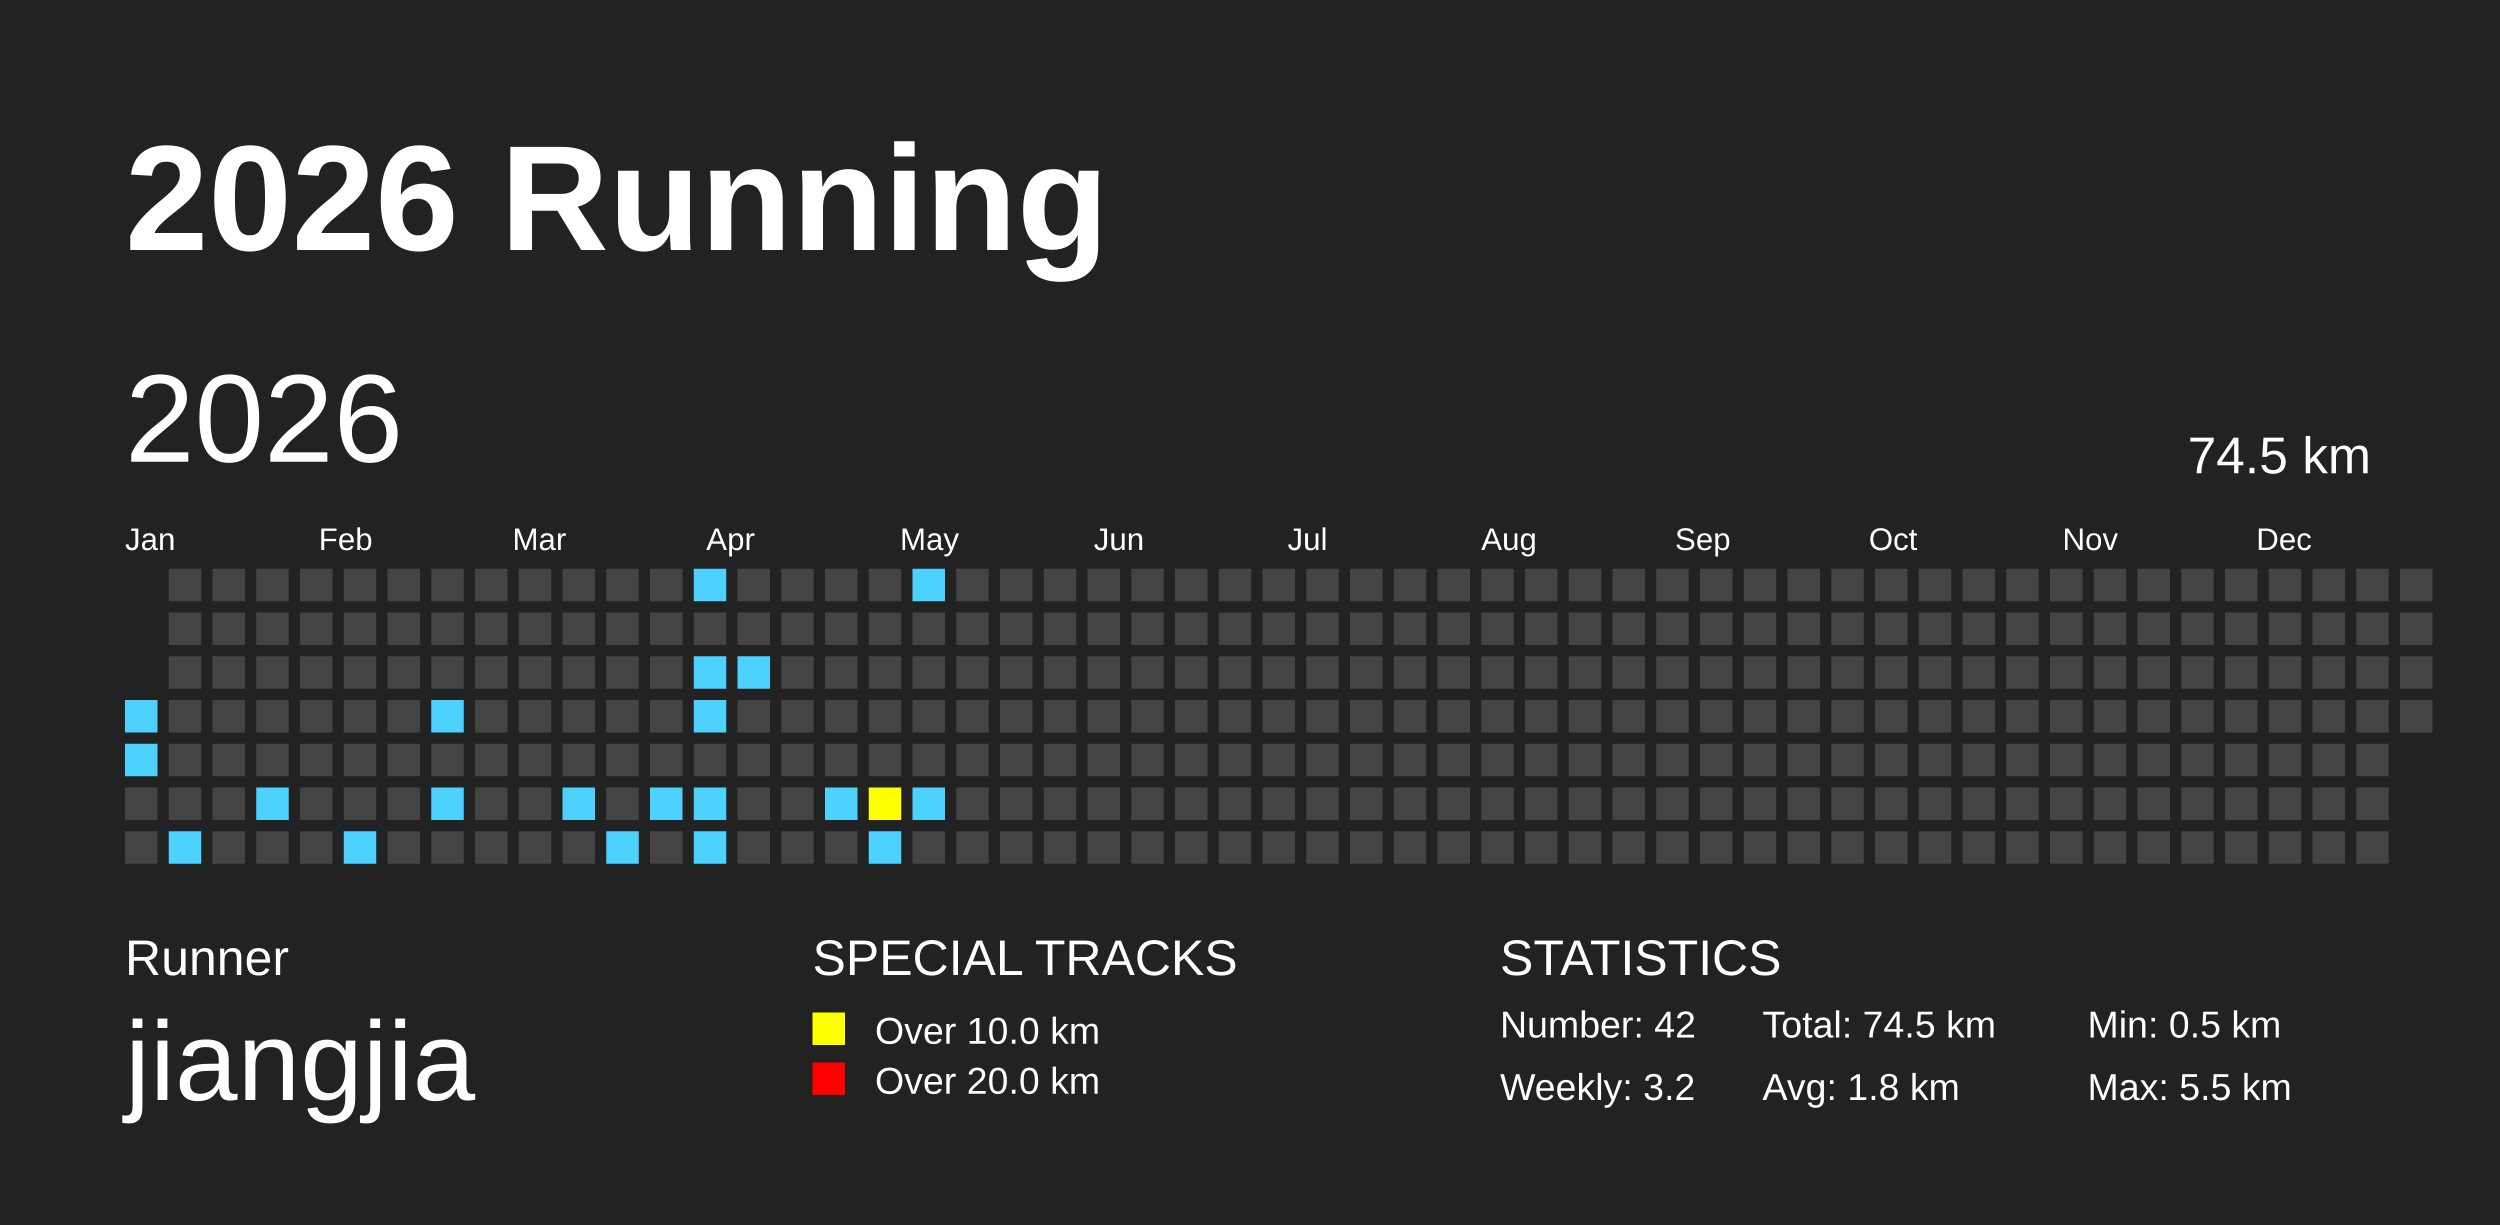
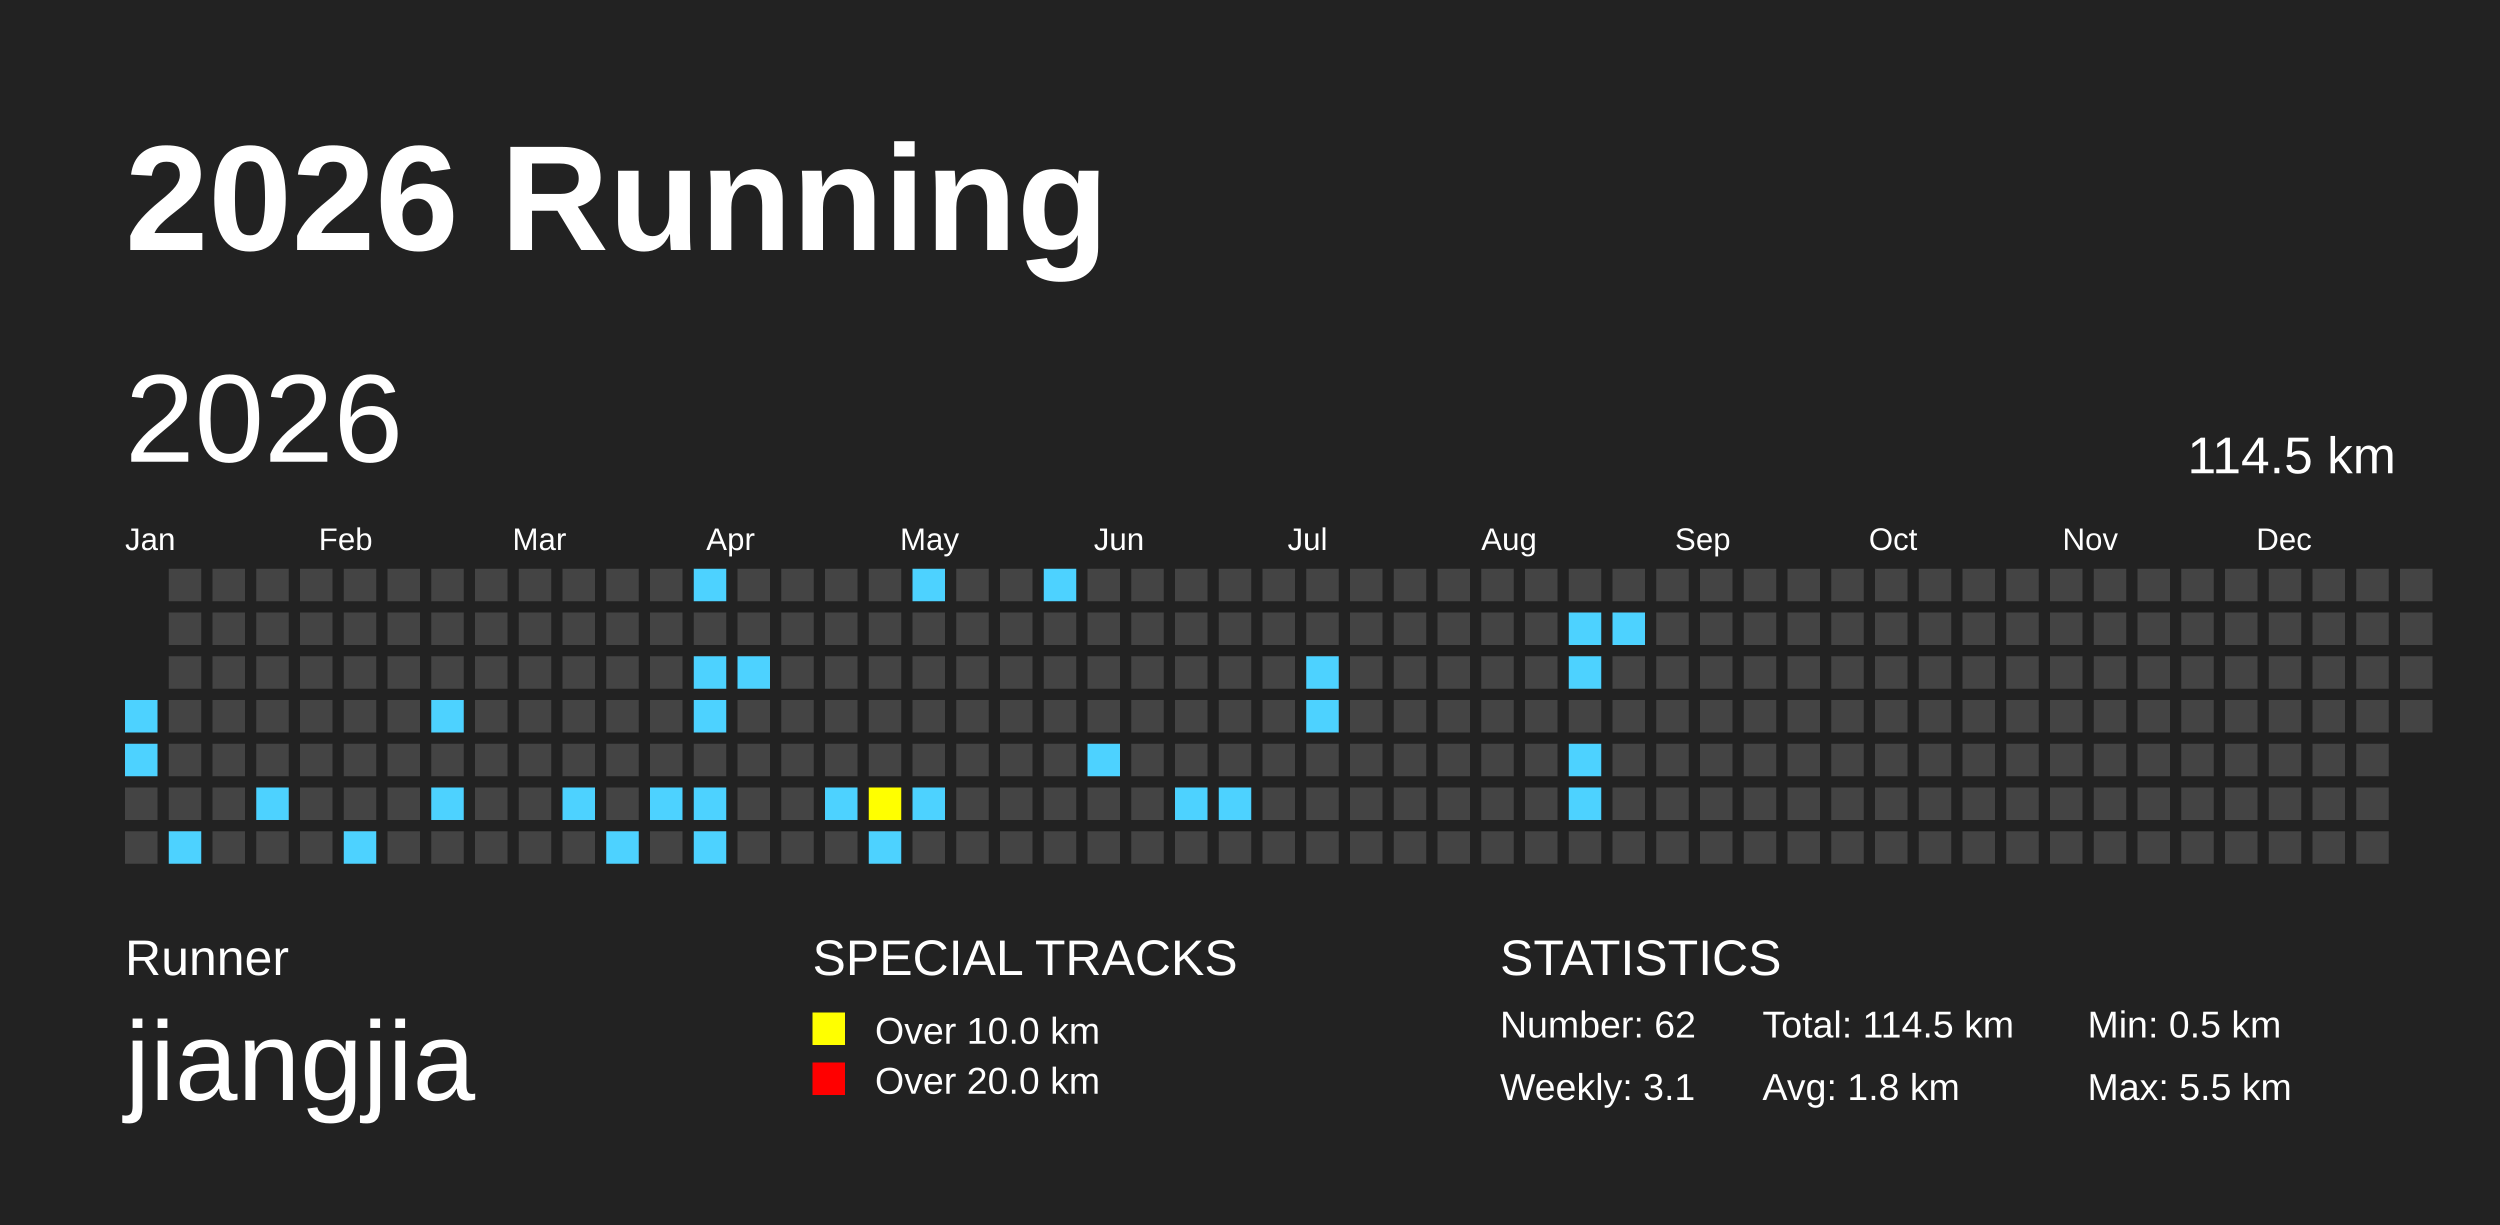
<svg xmlns="http://www.w3.org/2000/svg" baseProfile="full" height="98mm" version="1.1" viewBox="0,0,200,98" width="200mm">
  <defs />
  <rect fill="#222222" height="98" width="200" x="0" y="0" />
  <text fill="#FFFFFF" style="font-size:12px; font-family:Arial; font-weight:bold;" x="10" y="20">2026 Running</text>
  <text fill="#FFFFFF" style="font-size:4px; font-family:Arial" x="10" y="78">Runner</text>
  <text fill="#FFFFFF" style="font-size:9px; font-family:Arial" x="10" y="88">jiangjia</text>
  <text fill="#FFFFFF" style="font-size:4px; font-family:Arial" x="65" y="78">SPECIAL TRACKS</text>
  <rect fill="yellow" height="2.6" width="2.6" x="65" y="81" />
  <text fill="#FFFFFF" style="font-size:3px; font-family:Arial" x="70" y="83.5">Over 10.0 km</text>
  <rect fill="red" height="2.6" width="2.6" x="65" y="85" />
  <text fill="#FFFFFF" style="font-size:3px; font-family:Arial" x="70" y="87.5">Over 20.0 km</text>
  <text fill="#FFFFFF" style="font-size:4px; font-family:Arial" x="120" y="78">STATISTICS</text>
-   <text fill="#FFFFFF" style="font-size:3px; font-family:Arial" x="120" y="83">Number: 42</text>
-   <text fill="#FFFFFF" style="font-size:3px; font-family:Arial" x="120" y="88">Weekly: 3.2</text>
-   <text fill="#FFFFFF" style="font-size:3px; font-family:Arial" x="141" y="83">Total: 74.5 km</text>
+   <text fill="#FFFFFF" style="font-size:3px; font-family:Arial" x="120" y="83">Number: 62</text>
+   <text fill="#FFFFFF" style="font-size:3px; font-family:Arial" x="120" y="88">Weekly: 3.1</text>
+   <text fill="#FFFFFF" style="font-size:3px; font-family:Arial" x="141" y="83">Total: 114.5 km</text>
  <text fill="#FFFFFF" style="font-size:3px; font-family:Arial" x="141" y="88">Avg: 1.8 km</text>
  <text fill="#FFFFFF" style="font-size:3px; font-family:Arial" x="167" y="83">Min: 0.5 km</text>
  <text fill="#FFFFFF" style="font-size:3px; font-family:Arial" x="167" y="88">Max: 5.5 km</text>
  <text dominant-baseline="hanging" fill="#FFFFFF" style="font-size:10.0px; font-family:Arial;" x="10" y="30">2026</text>
-   <text dominant-baseline="hanging" fill="#FFFFFF" style="font-size:4.125px; font-family:Arial;" x="175" y="35">74.5 km</text>
+   <text dominant-baseline="hanging" fill="#FFFFFF" style="font-size:4.125px; font-family:Arial;" x="175" y="35">114.5 km</text>
  <text fill="#FFFFFF" style="font-size:2.5px; font-family:Arial" x="10.0" y="44">Jan</text>
  <text fill="#FFFFFF" style="font-size:2.5px; font-family:Arial" x="25.5" y="44">Feb</text>
  <text fill="#FFFFFF" style="font-size:2.5px; font-family:Arial" x="41.0" y="44">Mar</text>
  <text fill="#FFFFFF" style="font-size:2.5px; font-family:Arial" x="56.5" y="44">Apr</text>
  <text fill="#FFFFFF" style="font-size:2.5px; font-family:Arial" x="72.0" y="44">May</text>
  <text fill="#FFFFFF" style="font-size:2.5px; font-family:Arial" x="87.5" y="44">Jun</text>
  <text fill="#FFFFFF" style="font-size:2.5px; font-family:Arial" x="103.0" y="44">Jul</text>
  <text fill="#FFFFFF" style="font-size:2.5px; font-family:Arial" x="118.5" y="44">Aug</text>
  <text fill="#FFFFFF" style="font-size:2.5px; font-family:Arial" x="134.0" y="44">Sep</text>
  <text fill="#FFFFFF" style="font-size:2.5px; font-family:Arial" x="149.5" y="44">Oct</text>
  <text fill="#FFFFFF" style="font-size:2.5px; font-family:Arial" x="165.0" y="44">Nov</text>
  <text fill="#FFFFFF" style="font-size:2.5px; font-family:Arial" x="180.5" y="44">Dec</text>
  <rect fill="#4DD2FF" height="2.6" width="2.6" x="10.0" y="56.0" />
  <rect fill="#4DD2FF" height="2.6" width="2.6" x="10.0" y="59.5" />
  <rect fill="#444444" height="2.6" width="2.6" x="10.0" y="63.0" />
  <rect fill="#444444" height="2.6" width="2.6" x="10.0" y="66.5" />
  <rect fill="#444444" height="2.6" width="2.6" x="13.5" y="45.5" />
  <rect fill="#444444" height="2.6" width="2.6" x="13.5" y="49.0" />
  <rect fill="#444444" height="2.6" width="2.6" x="13.5" y="52.5" />
  <rect fill="#444444" height="2.6" width="2.6" x="13.5" y="56.0" />
  <rect fill="#444444" height="2.6" width="2.6" x="13.5" y="59.5" />
  <rect fill="#444444" height="2.6" width="2.6" x="13.5" y="63.0" />
  <rect fill="#4DD2FF" height="2.6" width="2.6" x="13.5" y="66.5" />
  <rect fill="#444444" height="2.6" width="2.6" x="17.0" y="45.5" />
  <rect fill="#444444" height="2.6" width="2.6" x="17.0" y="49.0" />
  <rect fill="#444444" height="2.6" width="2.6" x="17.0" y="52.5" />
  <rect fill="#444444" height="2.6" width="2.6" x="17.0" y="56.0" />
  <rect fill="#444444" height="2.6" width="2.6" x="17.0" y="59.5" />
  <rect fill="#444444" height="2.6" width="2.6" x="17.0" y="63.0" />
  <rect fill="#444444" height="2.6" width="2.6" x="17.0" y="66.5" />
  <rect fill="#444444" height="2.6" width="2.6" x="20.5" y="45.5" />
  <rect fill="#444444" height="2.6" width="2.6" x="20.5" y="49.0" />
  <rect fill="#444444" height="2.6" width="2.6" x="20.5" y="52.5" />
  <rect fill="#444444" height="2.6" width="2.6" x="20.5" y="56.0" />
  <rect fill="#444444" height="2.6" width="2.6" x="20.5" y="59.5" />
  <rect fill="#4DD2FF" height="2.6" width="2.6" x="20.5" y="63.0" />
  <rect fill="#444444" height="2.6" width="2.6" x="20.5" y="66.5" />
  <rect fill="#444444" height="2.6" width="2.6" x="24.0" y="45.5" />
  <rect fill="#444444" height="2.6" width="2.6" x="24.0" y="49.0" />
  <rect fill="#444444" height="2.6" width="2.6" x="24.0" y="52.5" />
  <rect fill="#444444" height="2.6" width="2.6" x="24.0" y="56.0" />
  <rect fill="#444444" height="2.6" width="2.6" x="24.0" y="59.5" />
  <rect fill="#444444" height="2.6" width="2.6" x="24.0" y="63.0" />
  <rect fill="#444444" height="2.6" width="2.6" x="24.0" y="66.5" />
  <rect fill="#444444" height="2.6" width="2.6" x="27.5" y="45.5" />
  <rect fill="#444444" height="2.6" width="2.6" x="27.5" y="49.0" />
  <rect fill="#444444" height="2.6" width="2.6" x="27.5" y="52.5" />
  <rect fill="#444444" height="2.6" width="2.6" x="27.5" y="56.0" />
  <rect fill="#444444" height="2.6" width="2.6" x="27.5" y="59.5" />
  <rect fill="#444444" height="2.6" width="2.6" x="27.5" y="63.0" />
  <rect fill="#4DD2FF" height="2.6" width="2.6" x="27.5" y="66.5" />
  <rect fill="#444444" height="2.6" width="2.6" x="31.0" y="45.5" />
  <rect fill="#444444" height="2.6" width="2.6" x="31.0" y="49.0" />
  <rect fill="#444444" height="2.6" width="2.6" x="31.0" y="52.5" />
  <rect fill="#444444" height="2.6" width="2.6" x="31.0" y="56.0" />
  <rect fill="#444444" height="2.6" width="2.6" x="31.0" y="59.5" />
  <rect fill="#444444" height="2.6" width="2.6" x="31.0" y="63.0" />
  <rect fill="#444444" height="2.6" width="2.6" x="31.0" y="66.5" />
  <rect fill="#444444" height="2.6" width="2.6" x="34.5" y="45.5" />
  <rect fill="#444444" height="2.6" width="2.6" x="34.5" y="49.0" />
  <rect fill="#444444" height="2.6" width="2.6" x="34.5" y="52.5" />
  <rect fill="#4DD2FF" height="2.6" width="2.6" x="34.5" y="56.0" />
  <rect fill="#444444" height="2.6" width="2.6" x="34.5" y="59.5" />
  <rect fill="#4DD2FF" height="2.6" width="2.6" x="34.5" y="63.0" />
  <rect fill="#444444" height="2.6" width="2.6" x="34.5" y="66.5" />
  <rect fill="#444444" height="2.6" width="2.6" x="38.0" y="45.5" />
  <rect fill="#444444" height="2.6" width="2.6" x="38.0" y="49.0" />
  <rect fill="#444444" height="2.6" width="2.6" x="38.0" y="52.5" />
  <rect fill="#444444" height="2.6" width="2.6" x="38.0" y="56.0" />
  <rect fill="#444444" height="2.6" width="2.6" x="38.0" y="59.5" />
  <rect fill="#444444" height="2.6" width="2.6" x="38.0" y="63.0" />
  <rect fill="#444444" height="2.6" width="2.6" x="38.0" y="66.5" />
  <rect fill="#444444" height="2.6" width="2.6" x="41.5" y="45.5" />
  <rect fill="#444444" height="2.6" width="2.6" x="41.5" y="49.0" />
  <rect fill="#444444" height="2.6" width="2.6" x="41.5" y="52.5" />
  <rect fill="#444444" height="2.6" width="2.6" x="41.5" y="56.0" />
  <rect fill="#444444" height="2.6" width="2.6" x="41.5" y="59.5" />
  <rect fill="#444444" height="2.6" width="2.6" x="41.5" y="63.0" />
  <rect fill="#444444" height="2.6" width="2.6" x="41.5" y="66.5" />
  <rect fill="#444444" height="2.6" width="2.6" x="45.0" y="45.5" />
  <rect fill="#444444" height="2.6" width="2.6" x="45.0" y="49.0" />
  <rect fill="#444444" height="2.6" width="2.6" x="45.0" y="52.5" />
  <rect fill="#444444" height="2.6" width="2.6" x="45.0" y="56.0" />
  <rect fill="#444444" height="2.6" width="2.6" x="45.0" y="59.5" />
  <rect fill="#4DD2FF" height="2.6" width="2.6" x="45.0" y="63.0" />
  <rect fill="#444444" height="2.6" width="2.6" x="45.0" y="66.5" />
  <rect fill="#444444" height="2.6" width="2.6" x="48.5" y="45.5" />
  <rect fill="#444444" height="2.6" width="2.6" x="48.5" y="49.0" />
  <rect fill="#444444" height="2.6" width="2.6" x="48.5" y="52.5" />
  <rect fill="#444444" height="2.6" width="2.6" x="48.5" y="56.0" />
  <rect fill="#444444" height="2.6" width="2.6" x="48.5" y="59.5" />
  <rect fill="#444444" height="2.6" width="2.6" x="48.5" y="63.0" />
  <rect fill="#4DD2FF" height="2.6" width="2.6" x="48.5" y="66.5" />
  <rect fill="#444444" height="2.6" width="2.6" x="52.0" y="45.5" />
  <rect fill="#444444" height="2.6" width="2.6" x="52.0" y="49.0" />
  <rect fill="#444444" height="2.6" width="2.6" x="52.0" y="52.5" />
  <rect fill="#444444" height="2.6" width="2.6" x="52.0" y="56.0" />
  <rect fill="#444444" height="2.6" width="2.6" x="52.0" y="59.5" />
  <rect fill="#4DD2FF" height="2.6" width="2.6" x="52.0" y="63.0" />
  <rect fill="#444444" height="2.6" width="2.6" x="52.0" y="66.5" />
  <rect fill="#4DD2FF" height="2.6" width="2.6" x="55.5" y="45.5" />
  <rect fill="#444444" height="2.6" width="2.6" x="55.5" y="49.0" />
  <rect fill="#4DD2FF" height="2.6" width="2.6" x="55.5" y="52.5" />
  <rect fill="#4DD2FF" height="2.6" width="2.6" x="55.5" y="56.0" />
  <rect fill="#444444" height="2.6" width="2.6" x="55.5" y="59.5" />
  <rect fill="#4DD2FF" height="2.6" width="2.6" x="55.5" y="63.0" />
  <rect fill="#4DD2FF" height="2.6" width="2.6" x="55.5" y="66.5" />
  <rect fill="#444444" height="2.6" width="2.6" x="59.0" y="45.5" />
  <rect fill="#444444" height="2.6" width="2.6" x="59.0" y="49.0" />
  <rect fill="#4DD2FF" height="2.6" width="2.6" x="59.0" y="52.5" />
  <rect fill="#444444" height="2.6" width="2.6" x="59.0" y="56.0" />
  <rect fill="#444444" height="2.6" width="2.6" x="59.0" y="59.5" />
  <rect fill="#444444" height="2.6" width="2.6" x="59.0" y="63.0" />
  <rect fill="#444444" height="2.6" width="2.6" x="59.0" y="66.5" />
  <rect fill="#444444" height="2.6" width="2.6" x="62.5" y="45.5" />
  <rect fill="#444444" height="2.6" width="2.6" x="62.5" y="49.0" />
  <rect fill="#444444" height="2.6" width="2.6" x="62.5" y="52.5" />
  <rect fill="#444444" height="2.6" width="2.6" x="62.5" y="56.0" />
  <rect fill="#444444" height="2.6" width="2.6" x="62.5" y="59.5" />
  <rect fill="#444444" height="2.6" width="2.6" x="62.5" y="63.0" />
  <rect fill="#444444" height="2.6" width="2.6" x="62.5" y="66.5" />
  <rect fill="#444444" height="2.6" width="2.6" x="66.0" y="45.5" />
  <rect fill="#444444" height="2.6" width="2.6" x="66.0" y="49.0" />
  <rect fill="#444444" height="2.6" width="2.6" x="66.0" y="52.5" />
  <rect fill="#444444" height="2.6" width="2.6" x="66.0" y="56.0" />
  <rect fill="#444444" height="2.6" width="2.6" x="66.0" y="59.5" />
  <rect fill="#4DD2FF" height="2.6" width="2.6" x="66.0" y="63.0" />
  <rect fill="#444444" height="2.6" width="2.6" x="66.0" y="66.5" />
  <rect fill="#444444" height="2.6" width="2.6" x="69.5" y="45.5" />
  <rect fill="#444444" height="2.6" width="2.6" x="69.5" y="49.0" />
  <rect fill="#444444" height="2.6" width="2.6" x="69.5" y="52.5" />
  <rect fill="#444444" height="2.6" width="2.6" x="69.5" y="56.0" />
  <rect fill="#444444" height="2.6" width="2.6" x="69.5" y="59.5" />
  <rect fill="yellow" height="2.6" width="2.6" x="69.5" y="63.0" />
  <rect fill="#4DD2FF" height="2.6" width="2.6" x="69.5" y="66.5" />
  <rect fill="#4DD2FF" height="2.6" width="2.6" x="73.0" y="45.5" />
  <rect fill="#444444" height="2.6" width="2.6" x="73.0" y="49.0" />
  <rect fill="#444444" height="2.6" width="2.6" x="73.0" y="52.5" />
  <rect fill="#444444" height="2.6" width="2.6" x="73.0" y="56.0" />
  <rect fill="#444444" height="2.6" width="2.6" x="73.0" y="59.5" />
  <rect fill="#4DD2FF" height="2.6" width="2.6" x="73.0" y="63.0" />
  <rect fill="#444444" height="2.6" width="2.6" x="73.0" y="66.5" />
  <rect fill="#444444" height="2.6" width="2.6" x="76.5" y="45.5" />
  <rect fill="#444444" height="2.6" width="2.6" x="76.5" y="49.0" />
  <rect fill="#444444" height="2.6" width="2.6" x="76.5" y="52.5" />
  <rect fill="#444444" height="2.6" width="2.6" x="76.5" y="56.0" />
  <rect fill="#444444" height="2.6" width="2.6" x="76.5" y="59.5" />
  <rect fill="#444444" height="2.6" width="2.6" x="76.5" y="63.0" />
  <rect fill="#444444" height="2.6" width="2.6" x="76.5" y="66.5" />
  <rect fill="#444444" height="2.6" width="2.6" x="80.0" y="45.5" />
  <rect fill="#444444" height="2.6" width="2.6" x="80.0" y="49.0" />
  <rect fill="#444444" height="2.6" width="2.6" x="80.0" y="52.5" />
  <rect fill="#444444" height="2.6" width="2.6" x="80.0" y="56.0" />
  <rect fill="#444444" height="2.6" width="2.6" x="80.0" y="59.5" />
  <rect fill="#444444" height="2.6" width="2.6" x="80.0" y="63.0" />
  <rect fill="#444444" height="2.6" width="2.6" x="80.0" y="66.5" />
-   <rect fill="#444444" height="2.6" width="2.6" x="83.5" y="45.5" />
+   <rect fill="#4DD2FF" height="2.6" width="2.6" x="83.5" y="45.5" />
  <rect fill="#444444" height="2.6" width="2.6" x="83.5" y="49.0" />
  <rect fill="#444444" height="2.6" width="2.6" x="83.5" y="52.5" />
  <rect fill="#444444" height="2.6" width="2.6" x="83.5" y="56.0" />
  <rect fill="#444444" height="2.6" width="2.6" x="83.5" y="59.5" />
  <rect fill="#444444" height="2.6" width="2.6" x="83.5" y="63.0" />
  <rect fill="#444444" height="2.6" width="2.6" x="83.5" y="66.5" />
  <rect fill="#444444" height="2.6" width="2.6" x="87.0" y="45.5" />
  <rect fill="#444444" height="2.6" width="2.6" x="87.0" y="49.0" />
  <rect fill="#444444" height="2.6" width="2.6" x="87.0" y="52.5" />
  <rect fill="#444444" height="2.6" width="2.6" x="87.0" y="56.0" />
-   <rect fill="#444444" height="2.6" width="2.6" x="87.0" y="59.5" />
+   <rect fill="#4DD2FF" height="2.6" width="2.6" x="87.0" y="59.5" />
  <rect fill="#444444" height="2.6" width="2.6" x="87.0" y="63.0" />
  <rect fill="#444444" height="2.6" width="2.6" x="87.0" y="66.5" />
  <rect fill="#444444" height="2.6" width="2.6" x="90.5" y="45.5" />
  <rect fill="#444444" height="2.6" width="2.6" x="90.5" y="49.0" />
  <rect fill="#444444" height="2.6" width="2.6" x="90.5" y="52.5" />
  <rect fill="#444444" height="2.6" width="2.6" x="90.5" y="56.0" />
  <rect fill="#444444" height="2.6" width="2.6" x="90.5" y="59.5" />
  <rect fill="#444444" height="2.6" width="2.6" x="90.5" y="63.0" />
  <rect fill="#444444" height="2.6" width="2.6" x="90.5" y="66.5" />
  <rect fill="#444444" height="2.6" width="2.6" x="94.0" y="45.5" />
  <rect fill="#444444" height="2.6" width="2.6" x="94.0" y="49.0" />
  <rect fill="#444444" height="2.6" width="2.6" x="94.0" y="52.5" />
  <rect fill="#444444" height="2.6" width="2.6" x="94.0" y="56.0" />
  <rect fill="#444444" height="2.6" width="2.6" x="94.0" y="59.5" />
-   <rect fill="#444444" height="2.6" width="2.6" x="94.0" y="63.0" />
+   <rect fill="#4DD2FF" height="2.6" width="2.6" x="94.0" y="63.0" />
  <rect fill="#444444" height="2.6" width="2.6" x="94.0" y="66.5" />
  <rect fill="#444444" height="2.6" width="2.6" x="97.5" y="45.5" />
  <rect fill="#444444" height="2.6" width="2.6" x="97.5" y="49.0" />
  <rect fill="#444444" height="2.6" width="2.6" x="97.5" y="52.5" />
  <rect fill="#444444" height="2.6" width="2.6" x="97.5" y="56.0" />
  <rect fill="#444444" height="2.6" width="2.6" x="97.5" y="59.5" />
-   <rect fill="#444444" height="2.6" width="2.6" x="97.5" y="63.0" />
+   <rect fill="#4DD2FF" height="2.6" width="2.6" x="97.5" y="63.0" />
  <rect fill="#444444" height="2.6" width="2.6" x="97.5" y="66.5" />
  <rect fill="#444444" height="2.6" width="2.6" x="101.0" y="45.5" />
  <rect fill="#444444" height="2.6" width="2.6" x="101.0" y="49.0" />
  <rect fill="#444444" height="2.6" width="2.6" x="101.0" y="52.5" />
  <rect fill="#444444" height="2.6" width="2.6" x="101.0" y="56.0" />
  <rect fill="#444444" height="2.6" width="2.6" x="101.0" y="59.5" />
  <rect fill="#444444" height="2.6" width="2.6" x="101.0" y="63.0" />
  <rect fill="#444444" height="2.6" width="2.6" x="101.0" y="66.5" />
  <rect fill="#444444" height="2.6" width="2.6" x="104.5" y="45.5" />
  <rect fill="#444444" height="2.6" width="2.6" x="104.5" y="49.0" />
-   <rect fill="#444444" height="2.6" width="2.6" x="104.5" y="52.5" />
-   <rect fill="#444444" height="2.6" width="2.6" x="104.5" y="56.0" />
+   <rect fill="#4DD2FF" height="2.6" width="2.6" x="104.5" y="52.5" />
+   <rect fill="#4DD2FF" height="2.6" width="2.6" x="104.5" y="56.0" />
  <rect fill="#444444" height="2.6" width="2.6" x="104.5" y="59.5" />
  <rect fill="#444444" height="2.6" width="2.6" x="104.5" y="63.0" />
  <rect fill="#444444" height="2.6" width="2.6" x="104.5" y="66.5" />
  <rect fill="#444444" height="2.6" width="2.6" x="108.0" y="45.5" />
  <rect fill="#444444" height="2.6" width="2.6" x="108.0" y="49.0" />
  <rect fill="#444444" height="2.6" width="2.6" x="108.0" y="52.5" />
  <rect fill="#444444" height="2.6" width="2.6" x="108.0" y="56.0" />
  <rect fill="#444444" height="2.6" width="2.6" x="108.0" y="59.5" />
  <rect fill="#444444" height="2.6" width="2.6" x="108.0" y="63.0" />
  <rect fill="#444444" height="2.6" width="2.6" x="108.0" y="66.5" />
  <rect fill="#444444" height="2.6" width="2.6" x="111.5" y="45.5" />
  <rect fill="#444444" height="2.6" width="2.6" x="111.5" y="49.0" />
  <rect fill="#444444" height="2.6" width="2.6" x="111.5" y="52.5" />
  <rect fill="#444444" height="2.6" width="2.6" x="111.5" y="56.0" />
  <rect fill="#444444" height="2.6" width="2.6" x="111.5" y="59.5" />
  <rect fill="#444444" height="2.6" width="2.6" x="111.5" y="63.0" />
  <rect fill="#444444" height="2.6" width="2.6" x="111.5" y="66.5" />
  <rect fill="#444444" height="2.6" width="2.6" x="115.0" y="45.5" />
  <rect fill="#444444" height="2.6" width="2.6" x="115.0" y="49.0" />
  <rect fill="#444444" height="2.6" width="2.6" x="115.0" y="52.5" />
  <rect fill="#444444" height="2.6" width="2.6" x="115.0" y="56.0" />
  <rect fill="#444444" height="2.6" width="2.6" x="115.0" y="59.5" />
  <rect fill="#444444" height="2.6" width="2.6" x="115.0" y="63.0" />
  <rect fill="#444444" height="2.6" width="2.6" x="115.0" y="66.5" />
  <rect fill="#444444" height="2.6" width="2.6" x="118.5" y="45.5" />
  <rect fill="#444444" height="2.6" width="2.6" x="118.5" y="49.0" />
  <rect fill="#444444" height="2.6" width="2.6" x="118.5" y="52.5" />
  <rect fill="#444444" height="2.6" width="2.6" x="118.5" y="56.0" />
  <rect fill="#444444" height="2.6" width="2.6" x="118.5" y="59.5" />
  <rect fill="#444444" height="2.6" width="2.6" x="118.5" y="63.0" />
  <rect fill="#444444" height="2.6" width="2.6" x="118.5" y="66.5" />
  <rect fill="#444444" height="2.6" width="2.6" x="122.0" y="45.5" />
  <rect fill="#444444" height="2.6" width="2.6" x="122.0" y="49.0" />
  <rect fill="#444444" height="2.6" width="2.6" x="122.0" y="52.5" />
  <rect fill="#444444" height="2.6" width="2.6" x="122.0" y="56.0" />
  <rect fill="#444444" height="2.6" width="2.6" x="122.0" y="59.5" />
  <rect fill="#444444" height="2.6" width="2.6" x="122.0" y="63.0" />
  <rect fill="#444444" height="2.6" width="2.6" x="122.0" y="66.5" />
  <rect fill="#444444" height="2.6" width="2.6" x="125.5" y="45.5" />
-   <rect fill="#444444" height="2.6" width="2.6" x="125.5" y="49.0" />
-   <rect fill="#444444" height="2.6" width="2.6" x="125.5" y="52.5" />
+   <rect fill="#4DD2FF" height="2.6" width="2.6" x="125.5" y="49.0" />
+   <rect fill="#4DD2FF" height="2.6" width="2.6" x="125.5" y="52.5" />
  <rect fill="#444444" height="2.6" width="2.6" x="125.5" y="56.0" />
-   <rect fill="#444444" height="2.6" width="2.6" x="125.5" y="59.5" />
-   <rect fill="#444444" height="2.6" width="2.6" x="125.5" y="63.0" />
+   <rect fill="#4DD2FF" height="2.6" width="2.6" x="125.5" y="59.5" />
+   <rect fill="#4DD2FF" height="2.6" width="2.6" x="125.5" y="63.0" />
  <rect fill="#444444" height="2.6" width="2.6" x="125.5" y="66.5" />
  <rect fill="#444444" height="2.6" width="2.6" x="129.0" y="45.5" />
-   <rect fill="#444444" height="2.6" width="2.6" x="129.0" y="49.0" />
+   <rect fill="#4DD2FF" height="2.6" width="2.6" x="129.0" y="49.0" />
  <rect fill="#444444" height="2.6" width="2.6" x="129.0" y="52.5" />
  <rect fill="#444444" height="2.6" width="2.6" x="129.0" y="56.0" />
  <rect fill="#444444" height="2.6" width="2.6" x="129.0" y="59.5" />
  <rect fill="#444444" height="2.6" width="2.6" x="129.0" y="63.0" />
  <rect fill="#444444" height="2.6" width="2.6" x="129.0" y="66.5" />
  <rect fill="#444444" height="2.6" width="2.6" x="132.5" y="45.5" />
  <rect fill="#444444" height="2.6" width="2.6" x="132.5" y="49.0" />
  <rect fill="#444444" height="2.6" width="2.6" x="132.5" y="52.5" />
  <rect fill="#444444" height="2.6" width="2.6" x="132.5" y="56.0" />
  <rect fill="#444444" height="2.6" width="2.6" x="132.5" y="59.5" />
  <rect fill="#444444" height="2.6" width="2.6" x="132.5" y="63.0" />
  <rect fill="#444444" height="2.6" width="2.6" x="132.5" y="66.5" />
  <rect fill="#444444" height="2.6" width="2.6" x="136.0" y="45.5" />
  <rect fill="#444444" height="2.6" width="2.6" x="136.0" y="49.0" />
  <rect fill="#444444" height="2.6" width="2.6" x="136.0" y="52.5" />
  <rect fill="#444444" height="2.6" width="2.6" x="136.0" y="56.0" />
  <rect fill="#444444" height="2.6" width="2.6" x="136.0" y="59.5" />
  <rect fill="#444444" height="2.6" width="2.6" x="136.0" y="63.0" />
  <rect fill="#444444" height="2.6" width="2.6" x="136.0" y="66.5" />
  <rect fill="#444444" height="2.6" width="2.6" x="139.5" y="45.5" />
  <rect fill="#444444" height="2.6" width="2.6" x="139.5" y="49.0" />
  <rect fill="#444444" height="2.6" width="2.6" x="139.5" y="52.5" />
  <rect fill="#444444" height="2.6" width="2.6" x="139.5" y="56.0" />
  <rect fill="#444444" height="2.6" width="2.6" x="139.5" y="59.5" />
  <rect fill="#444444" height="2.6" width="2.6" x="139.5" y="63.0" />
  <rect fill="#444444" height="2.6" width="2.6" x="139.5" y="66.5" />
  <rect fill="#444444" height="2.6" width="2.6" x="143.0" y="45.5" />
  <rect fill="#444444" height="2.6" width="2.6" x="143.0" y="49.0" />
  <rect fill="#444444" height="2.6" width="2.6" x="143.0" y="52.5" />
  <rect fill="#444444" height="2.6" width="2.6" x="143.0" y="56.0" />
  <rect fill="#444444" height="2.6" width="2.6" x="143.0" y="59.5" />
  <rect fill="#444444" height="2.6" width="2.6" x="143.0" y="63.0" />
  <rect fill="#444444" height="2.6" width="2.6" x="143.0" y="66.5" />
  <rect fill="#444444" height="2.6" width="2.6" x="146.5" y="45.5" />
  <rect fill="#444444" height="2.6" width="2.6" x="146.5" y="49.0" />
  <rect fill="#444444" height="2.6" width="2.6" x="146.5" y="52.5" />
  <rect fill="#444444" height="2.6" width="2.6" x="146.5" y="56.0" />
  <rect fill="#444444" height="2.6" width="2.6" x="146.5" y="59.5" />
  <rect fill="#444444" height="2.6" width="2.6" x="146.5" y="63.0" />
  <rect fill="#444444" height="2.6" width="2.6" x="146.5" y="66.5" />
  <rect fill="#444444" height="2.6" width="2.6" x="150.0" y="45.5" />
  <rect fill="#444444" height="2.6" width="2.6" x="150.0" y="49.0" />
  <rect fill="#444444" height="2.6" width="2.6" x="150.0" y="52.5" />
  <rect fill="#444444" height="2.6" width="2.6" x="150.0" y="56.0" />
  <rect fill="#444444" height="2.6" width="2.6" x="150.0" y="59.5" />
  <rect fill="#444444" height="2.6" width="2.6" x="150.0" y="63.0" />
  <rect fill="#444444" height="2.6" width="2.6" x="150.0" y="66.5" />
  <rect fill="#444444" height="2.6" width="2.6" x="153.5" y="45.5" />
  <rect fill="#444444" height="2.6" width="2.6" x="153.5" y="49.0" />
  <rect fill="#444444" height="2.6" width="2.6" x="153.5" y="52.5" />
  <rect fill="#444444" height="2.6" width="2.6" x="153.5" y="56.0" />
  <rect fill="#444444" height="2.6" width="2.6" x="153.5" y="59.5" />
  <rect fill="#444444" height="2.6" width="2.6" x="153.5" y="63.0" />
  <rect fill="#444444" height="2.6" width="2.6" x="153.5" y="66.5" />
  <rect fill="#444444" height="2.6" width="2.6" x="157.0" y="45.5" />
  <rect fill="#444444" height="2.6" width="2.6" x="157.0" y="49.0" />
  <rect fill="#444444" height="2.6" width="2.6" x="157.0" y="52.5" />
  <rect fill="#444444" height="2.6" width="2.6" x="157.0" y="56.0" />
  <rect fill="#444444" height="2.6" width="2.6" x="157.0" y="59.5" />
  <rect fill="#444444" height="2.6" width="2.6" x="157.0" y="63.0" />
  <rect fill="#444444" height="2.6" width="2.6" x="157.0" y="66.5" />
  <rect fill="#444444" height="2.6" width="2.6" x="160.5" y="45.5" />
  <rect fill="#444444" height="2.6" width="2.6" x="160.5" y="49.0" />
  <rect fill="#444444" height="2.6" width="2.6" x="160.5" y="52.5" />
  <rect fill="#444444" height="2.6" width="2.6" x="160.5" y="56.0" />
  <rect fill="#444444" height="2.6" width="2.6" x="160.5" y="59.5" />
  <rect fill="#444444" height="2.6" width="2.6" x="160.5" y="63.0" />
  <rect fill="#444444" height="2.6" width="2.6" x="160.5" y="66.5" />
  <rect fill="#444444" height="2.6" width="2.6" x="164.0" y="45.5" />
  <rect fill="#444444" height="2.6" width="2.6" x="164.0" y="49.0" />
  <rect fill="#444444" height="2.6" width="2.6" x="164.0" y="52.5" />
  <rect fill="#444444" height="2.6" width="2.6" x="164.0" y="56.0" />
  <rect fill="#444444" height="2.6" width="2.6" x="164.0" y="59.5" />
  <rect fill="#444444" height="2.6" width="2.6" x="164.0" y="63.0" />
  <rect fill="#444444" height="2.6" width="2.6" x="164.0" y="66.5" />
  <rect fill="#444444" height="2.6" width="2.6" x="167.5" y="45.5" />
  <rect fill="#444444" height="2.6" width="2.6" x="167.5" y="49.0" />
  <rect fill="#444444" height="2.6" width="2.6" x="167.5" y="52.5" />
  <rect fill="#444444" height="2.6" width="2.6" x="167.5" y="56.0" />
  <rect fill="#444444" height="2.6" width="2.6" x="167.5" y="59.5" />
  <rect fill="#444444" height="2.6" width="2.6" x="167.5" y="63.0" />
  <rect fill="#444444" height="2.6" width="2.6" x="167.5" y="66.5" />
  <rect fill="#444444" height="2.6" width="2.6" x="171.0" y="45.5" />
  <rect fill="#444444" height="2.6" width="2.6" x="171.0" y="49.0" />
  <rect fill="#444444" height="2.6" width="2.6" x="171.0" y="52.5" />
  <rect fill="#444444" height="2.6" width="2.6" x="171.0" y="56.0" />
  <rect fill="#444444" height="2.6" width="2.6" x="171.0" y="59.5" />
  <rect fill="#444444" height="2.6" width="2.6" x="171.0" y="63.0" />
  <rect fill="#444444" height="2.6" width="2.6" x="171.0" y="66.5" />
  <rect fill="#444444" height="2.6" width="2.6" x="174.5" y="45.5" />
  <rect fill="#444444" height="2.6" width="2.6" x="174.5" y="49.0" />
  <rect fill="#444444" height="2.6" width="2.6" x="174.5" y="52.5" />
  <rect fill="#444444" height="2.6" width="2.6" x="174.5" y="56.0" />
  <rect fill="#444444" height="2.6" width="2.6" x="174.5" y="59.5" />
  <rect fill="#444444" height="2.6" width="2.6" x="174.5" y="63.0" />
  <rect fill="#444444" height="2.6" width="2.6" x="174.5" y="66.5" />
  <rect fill="#444444" height="2.6" width="2.6" x="178.0" y="45.5" />
  <rect fill="#444444" height="2.6" width="2.6" x="178.0" y="49.0" />
  <rect fill="#444444" height="2.6" width="2.6" x="178.0" y="52.5" />
  <rect fill="#444444" height="2.6" width="2.6" x="178.0" y="56.0" />
  <rect fill="#444444" height="2.6" width="2.6" x="178.0" y="59.5" />
  <rect fill="#444444" height="2.6" width="2.6" x="178.0" y="63.0" />
  <rect fill="#444444" height="2.6" width="2.6" x="178.0" y="66.5" />
  <rect fill="#444444" height="2.6" width="2.6" x="181.5" y="45.5" />
  <rect fill="#444444" height="2.6" width="2.6" x="181.5" y="49.0" />
  <rect fill="#444444" height="2.6" width="2.6" x="181.5" y="52.5" />
  <rect fill="#444444" height="2.6" width="2.6" x="181.5" y="56.0" />
  <rect fill="#444444" height="2.6" width="2.6" x="181.5" y="59.5" />
  <rect fill="#444444" height="2.6" width="2.6" x="181.5" y="63.0" />
  <rect fill="#444444" height="2.6" width="2.6" x="181.5" y="66.5" />
  <rect fill="#444444" height="2.6" width="2.6" x="185.0" y="45.5" />
  <rect fill="#444444" height="2.6" width="2.6" x="185.0" y="49.0" />
  <rect fill="#444444" height="2.6" width="2.6" x="185.0" y="52.5" />
  <rect fill="#444444" height="2.6" width="2.6" x="185.0" y="56.0" />
  <rect fill="#444444" height="2.6" width="2.6" x="185.0" y="59.5" />
  <rect fill="#444444" height="2.6" width="2.6" x="185.0" y="63.0" />
  <rect fill="#444444" height="2.6" width="2.6" x="185.0" y="66.5" />
  <rect fill="#444444" height="2.6" width="2.6" x="188.5" y="45.5" />
  <rect fill="#444444" height="2.6" width="2.6" x="188.5" y="49.0" />
  <rect fill="#444444" height="2.6" width="2.6" x="188.5" y="52.5" />
  <rect fill="#444444" height="2.6" width="2.6" x="188.5" y="56.0" />
  <rect fill="#444444" height="2.6" width="2.6" x="188.5" y="59.5" />
  <rect fill="#444444" height="2.6" width="2.6" x="188.5" y="63.0" />
  <rect fill="#444444" height="2.6" width="2.6" x="188.5" y="66.5" />
  <rect fill="#444444" height="2.6" width="2.6" x="192.0" y="45.5" />
  <rect fill="#444444" height="2.6" width="2.6" x="192.0" y="49.0" />
  <rect fill="#444444" height="2.6" width="2.6" x="192.0" y="52.5" />
  <rect fill="#444444" height="2.6" width="2.6" x="192.0" y="56.0" />
</svg>
